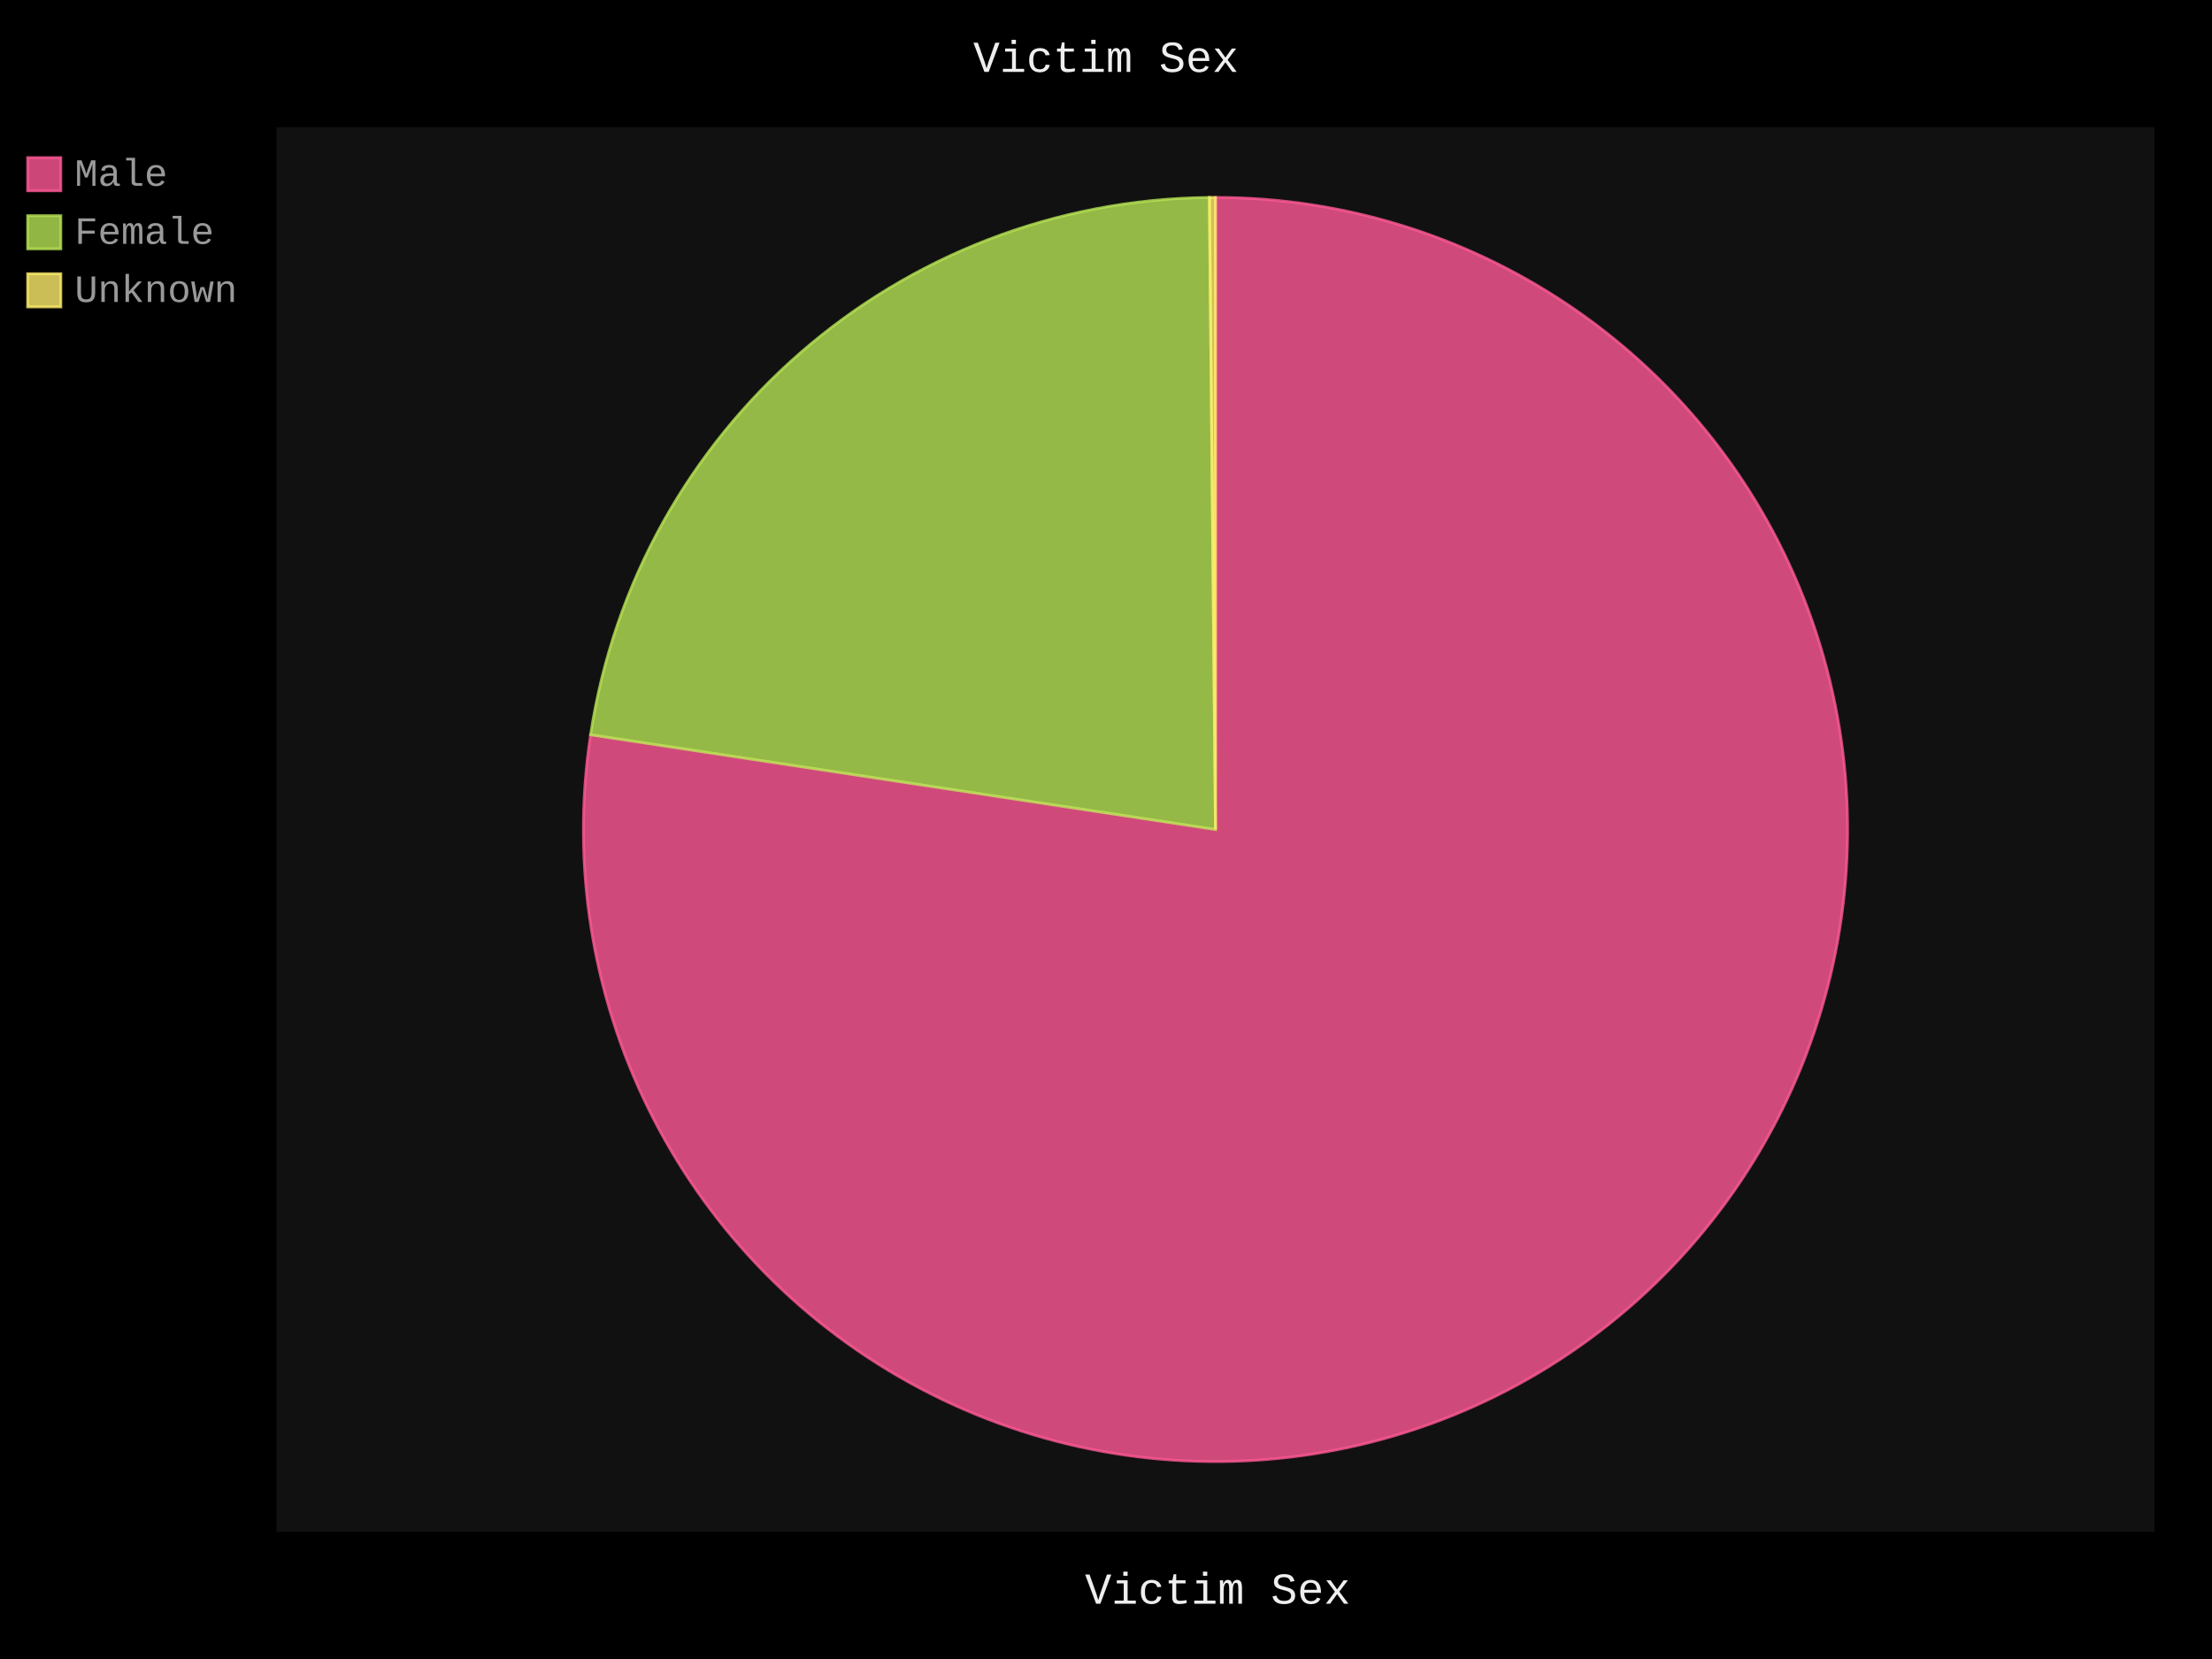
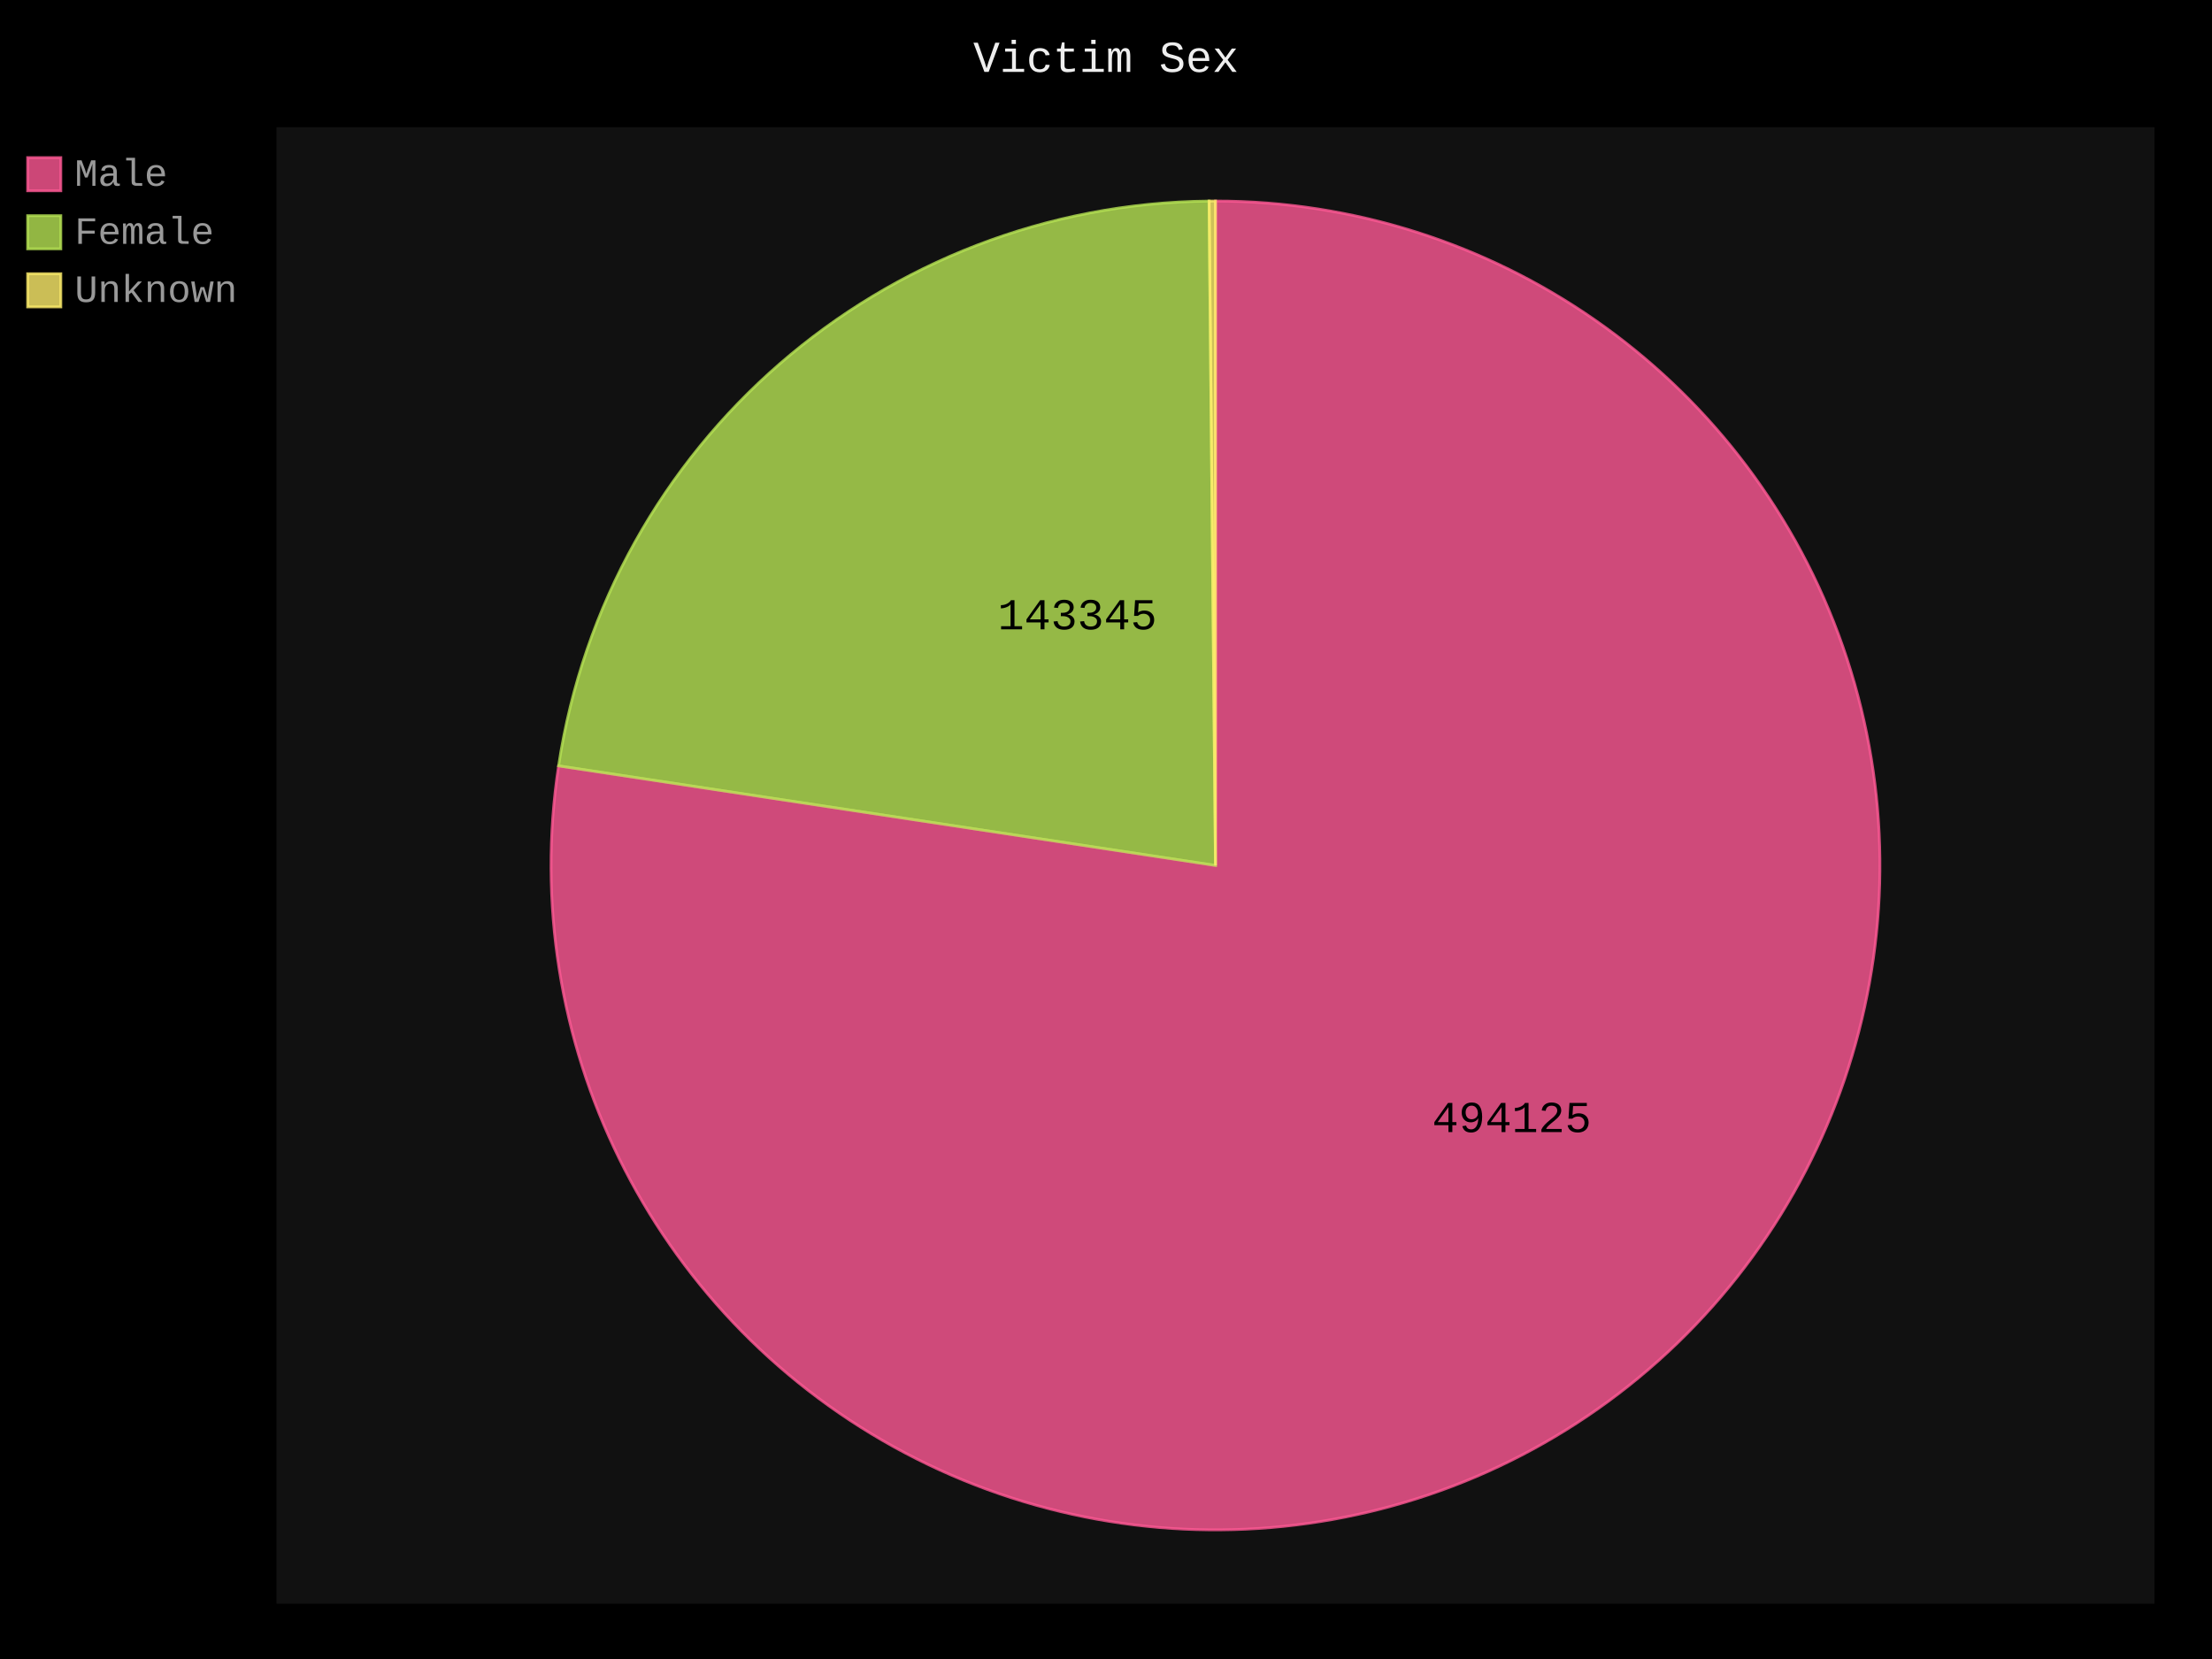
- <svg xmlns="http://www.w3.org/2000/svg" class="pygal-chart" id="chart-1311633c-098b-42ec-bd31-bcf67698b348" viewBox="0 0 800 600">
+ <svg xmlns="http://www.w3.org/2000/svg" class="pygal-chart" id="chart-c0560b1d-b974-4440-a0fb-5751f7bd12e9" viewBox="0 0 800 600">
  <defs>
-     <style type="text/css">#chart-1311633c-098b-42ec-bd31-bcf67698b348{-webkit-user-select:none;-webkit-font-smoothing:antialiased;font-family:Consolas,"Liberation Mono",Menlo,Courier,monospace}#chart-1311633c-098b-42ec-bd31-bcf67698b348 .title{font-family:Consolas,"Liberation Mono",Menlo,Courier,monospace;font-size:16px}#chart-1311633c-098b-42ec-bd31-bcf67698b348 .legends .legend text{font-family:Consolas,"Liberation Mono",Menlo,Courier,monospace;font-size:14px}#chart-1311633c-098b-42ec-bd31-bcf67698b348 .axis text{font-family:Consolas,"Liberation Mono",Menlo,Courier,monospace;font-size:10px}#chart-1311633c-098b-42ec-bd31-bcf67698b348 .axis text.major{font-family:Consolas,"Liberation Mono",Menlo,Courier,monospace;font-size:10px}#chart-1311633c-098b-42ec-bd31-bcf67698b348 .text-overlay text.value{font-family:Consolas,"Liberation Mono",Menlo,Courier,monospace;font-size:16px}#chart-1311633c-098b-42ec-bd31-bcf67698b348 .text-overlay text.label{font-family:Consolas,"Liberation Mono",Menlo,Courier,monospace;font-size:10px}#chart-1311633c-098b-42ec-bd31-bcf67698b348 .tooltip{font-family:Consolas,"Liberation Mono",Menlo,Courier,monospace;font-size:14px}#chart-1311633c-098b-42ec-bd31-bcf67698b348 text.no_data{font-family:Consolas,"Liberation Mono",Menlo,Courier,monospace;font-size:64px}
- #chart-1311633c-098b-42ec-bd31-bcf67698b348{background-color:black}#chart-1311633c-098b-42ec-bd31-bcf67698b348 path,#chart-1311633c-098b-42ec-bd31-bcf67698b348 line,#chart-1311633c-098b-42ec-bd31-bcf67698b348 rect,#chart-1311633c-098b-42ec-bd31-bcf67698b348 circle{-webkit-transition:250ms;-moz-transition:250ms;transition:250ms}#chart-1311633c-098b-42ec-bd31-bcf67698b348 .graph &gt; .background{fill:black}#chart-1311633c-098b-42ec-bd31-bcf67698b348 .plot &gt; .background{fill:#111}#chart-1311633c-098b-42ec-bd31-bcf67698b348 .graph{fill:#999}#chart-1311633c-098b-42ec-bd31-bcf67698b348 text.no_data{fill:#eee}#chart-1311633c-098b-42ec-bd31-bcf67698b348 .title{fill:#eee}#chart-1311633c-098b-42ec-bd31-bcf67698b348 .legends .legend text{fill:#999}#chart-1311633c-098b-42ec-bd31-bcf67698b348 .legends .legend:hover text{fill:#eee}#chart-1311633c-098b-42ec-bd31-bcf67698b348 .axis .line{stroke:#eee}#chart-1311633c-098b-42ec-bd31-bcf67698b348 .axis .guide.line{stroke:#555}#chart-1311633c-098b-42ec-bd31-bcf67698b348 .axis .major.line{stroke:#999}#chart-1311633c-098b-42ec-bd31-bcf67698b348 .axis text.major{fill:#eee}#chart-1311633c-098b-42ec-bd31-bcf67698b348 .axis.y .guides:hover .guide.line,#chart-1311633c-098b-42ec-bd31-bcf67698b348 .line-graph .axis.x .guides:hover .guide.line,#chart-1311633c-098b-42ec-bd31-bcf67698b348 .stackedline-graph .axis.x .guides:hover .guide.line,#chart-1311633c-098b-42ec-bd31-bcf67698b348 .xy-graph .axis.x .guides:hover .guide.line{stroke:#eee}#chart-1311633c-098b-42ec-bd31-bcf67698b348 .axis .guides:hover text{fill:#eee}#chart-1311633c-098b-42ec-bd31-bcf67698b348 .reactive{fill-opacity:.8;stroke-opacity:.8}#chart-1311633c-098b-42ec-bd31-bcf67698b348 .ci{stroke:#999}#chart-1311633c-098b-42ec-bd31-bcf67698b348 .reactive.active,#chart-1311633c-098b-42ec-bd31-bcf67698b348 .active .reactive{fill-opacity:.4;stroke-opacity:.9;stroke-width:4}#chart-1311633c-098b-42ec-bd31-bcf67698b348 .ci .reactive.active{stroke-width:1.5}#chart-1311633c-098b-42ec-bd31-bcf67698b348 .series text{fill:#eee}#chart-1311633c-098b-42ec-bd31-bcf67698b348 .tooltip rect{fill:#111;stroke:#eee;-webkit-transition:opacity 250ms;-moz-transition:opacity 250ms;transition:opacity 250ms}#chart-1311633c-098b-42ec-bd31-bcf67698b348 .tooltip .label{fill:#999}#chart-1311633c-098b-42ec-bd31-bcf67698b348 .tooltip .label{fill:#999}#chart-1311633c-098b-42ec-bd31-bcf67698b348 .tooltip .legend{font-size:.8em;fill:#555}#chart-1311633c-098b-42ec-bd31-bcf67698b348 .tooltip .x_label{font-size:.6em;fill:#eee}#chart-1311633c-098b-42ec-bd31-bcf67698b348 .tooltip .xlink{font-size:.5em;text-decoration:underline}#chart-1311633c-098b-42ec-bd31-bcf67698b348 .tooltip .value{font-size:1.5em}#chart-1311633c-098b-42ec-bd31-bcf67698b348 .bound{font-size:.5em}#chart-1311633c-098b-42ec-bd31-bcf67698b348 .max-value{font-size:.75em;fill:#555}#chart-1311633c-098b-42ec-bd31-bcf67698b348 .map-element{fill:#111;stroke:#555 !important}#chart-1311633c-098b-42ec-bd31-bcf67698b348 .map-element .reactive{fill-opacity:inherit;stroke-opacity:inherit}#chart-1311633c-098b-42ec-bd31-bcf67698b348 .color-0,#chart-1311633c-098b-42ec-bd31-bcf67698b348 .color-0 a:visited{stroke:#ff5995;fill:#ff5995}#chart-1311633c-098b-42ec-bd31-bcf67698b348 .color-1,#chart-1311633c-098b-42ec-bd31-bcf67698b348 .color-1 a:visited{stroke:#b6e354;fill:#b6e354}#chart-1311633c-098b-42ec-bd31-bcf67698b348 .color-2,#chart-1311633c-098b-42ec-bd31-bcf67698b348 .color-2 a:visited{stroke:#feed6c;fill:#feed6c}#chart-1311633c-098b-42ec-bd31-bcf67698b348 .text-overlay .color-0 text{fill:black}#chart-1311633c-098b-42ec-bd31-bcf67698b348 .text-overlay .color-1 text{fill:black}#chart-1311633c-098b-42ec-bd31-bcf67698b348 .text-overlay .color-2 text{fill:black}
- #chart-1311633c-098b-42ec-bd31-bcf67698b348 text.no_data{text-anchor:middle}#chart-1311633c-098b-42ec-bd31-bcf67698b348 .guide.line{fill:none}#chart-1311633c-098b-42ec-bd31-bcf67698b348 .centered{text-anchor:middle}#chart-1311633c-098b-42ec-bd31-bcf67698b348 .title{text-anchor:middle}#chart-1311633c-098b-42ec-bd31-bcf67698b348 .legends .legend text{fill-opacity:1}#chart-1311633c-098b-42ec-bd31-bcf67698b348 .axis.x text{text-anchor:middle}#chart-1311633c-098b-42ec-bd31-bcf67698b348 .axis.x:not(.web) text[transform]{text-anchor:start}#chart-1311633c-098b-42ec-bd31-bcf67698b348 .axis.x:not(.web) text[transform].backwards{text-anchor:end}#chart-1311633c-098b-42ec-bd31-bcf67698b348 .axis.y text{text-anchor:end}#chart-1311633c-098b-42ec-bd31-bcf67698b348 .axis.y text[transform].backwards{text-anchor:start}#chart-1311633c-098b-42ec-bd31-bcf67698b348 .axis.y2 text{text-anchor:start}#chart-1311633c-098b-42ec-bd31-bcf67698b348 .axis.y2 text[transform].backwards{text-anchor:end}#chart-1311633c-098b-42ec-bd31-bcf67698b348 .axis .guide.line{stroke-dasharray:4,4}#chart-1311633c-098b-42ec-bd31-bcf67698b348 .axis .major.guide.line{stroke-dasharray:6,6}#chart-1311633c-098b-42ec-bd31-bcf67698b348 .horizontal .axis.y .guide.line,#chart-1311633c-098b-42ec-bd31-bcf67698b348 .horizontal .axis.y2 .guide.line,#chart-1311633c-098b-42ec-bd31-bcf67698b348 .vertical .axis.x .guide.line{opacity:0}#chart-1311633c-098b-42ec-bd31-bcf67698b348 .horizontal .axis.always_show .guide.line,#chart-1311633c-098b-42ec-bd31-bcf67698b348 .vertical .axis.always_show .guide.line{opacity:1 !important}#chart-1311633c-098b-42ec-bd31-bcf67698b348 .axis.y .guides:hover .guide.line,#chart-1311633c-098b-42ec-bd31-bcf67698b348 .axis.y2 .guides:hover .guide.line,#chart-1311633c-098b-42ec-bd31-bcf67698b348 .axis.x .guides:hover .guide.line{opacity:1}#chart-1311633c-098b-42ec-bd31-bcf67698b348 .axis .guides:hover text{opacity:1}#chart-1311633c-098b-42ec-bd31-bcf67698b348 .nofill{fill:none}#chart-1311633c-098b-42ec-bd31-bcf67698b348 .subtle-fill{fill-opacity:.2}#chart-1311633c-098b-42ec-bd31-bcf67698b348 .dot{stroke-width:1px;fill-opacity:1}#chart-1311633c-098b-42ec-bd31-bcf67698b348 .dot.active{stroke-width:5px}#chart-1311633c-098b-42ec-bd31-bcf67698b348 .dot.negative{fill:transparent}#chart-1311633c-098b-42ec-bd31-bcf67698b348 text,#chart-1311633c-098b-42ec-bd31-bcf67698b348 tspan{stroke:none !important}#chart-1311633c-098b-42ec-bd31-bcf67698b348 .series text.active{opacity:1}#chart-1311633c-098b-42ec-bd31-bcf67698b348 .tooltip rect{fill-opacity:.95;stroke-width:.5}#chart-1311633c-098b-42ec-bd31-bcf67698b348 .tooltip text{fill-opacity:1}#chart-1311633c-098b-42ec-bd31-bcf67698b348 .showable{visibility:hidden}#chart-1311633c-098b-42ec-bd31-bcf67698b348 .showable.shown{visibility:visible}#chart-1311633c-098b-42ec-bd31-bcf67698b348 .gauge-background{fill:rgba(229,229,229,1);stroke:none}#chart-1311633c-098b-42ec-bd31-bcf67698b348 .bg-lines{stroke:black;stroke-width:2px}</style>
+     <style type="text/css">#chart-c0560b1d-b974-4440-a0fb-5751f7bd12e9{-webkit-user-select:none;-webkit-font-smoothing:antialiased;font-family:Consolas,"Liberation Mono",Menlo,Courier,monospace}#chart-c0560b1d-b974-4440-a0fb-5751f7bd12e9 .title{font-family:Consolas,"Liberation Mono",Menlo,Courier,monospace;font-size:16px}#chart-c0560b1d-b974-4440-a0fb-5751f7bd12e9 .legends .legend text{font-family:Consolas,"Liberation Mono",Menlo,Courier,monospace;font-size:14px}#chart-c0560b1d-b974-4440-a0fb-5751f7bd12e9 .axis text{font-family:Consolas,"Liberation Mono",Menlo,Courier,monospace;font-size:10px}#chart-c0560b1d-b974-4440-a0fb-5751f7bd12e9 .axis text.major{font-family:Consolas,"Liberation Mono",Menlo,Courier,monospace;font-size:10px}#chart-c0560b1d-b974-4440-a0fb-5751f7bd12e9 .text-overlay text.value{font-family:Consolas,"Liberation Mono",Menlo,Courier,monospace;font-size:16px}#chart-c0560b1d-b974-4440-a0fb-5751f7bd12e9 .text-overlay text.label{font-family:Consolas,"Liberation Mono",Menlo,Courier,monospace;font-size:10px}#chart-c0560b1d-b974-4440-a0fb-5751f7bd12e9 .tooltip{font-family:Consolas,"Liberation Mono",Menlo,Courier,monospace;font-size:14px}#chart-c0560b1d-b974-4440-a0fb-5751f7bd12e9 text.no_data{font-family:Consolas,"Liberation Mono",Menlo,Courier,monospace;font-size:64px}
+ #chart-c0560b1d-b974-4440-a0fb-5751f7bd12e9{background-color:black}#chart-c0560b1d-b974-4440-a0fb-5751f7bd12e9 path,#chart-c0560b1d-b974-4440-a0fb-5751f7bd12e9 line,#chart-c0560b1d-b974-4440-a0fb-5751f7bd12e9 rect,#chart-c0560b1d-b974-4440-a0fb-5751f7bd12e9 circle{-webkit-transition:250ms;-moz-transition:250ms;transition:250ms}#chart-c0560b1d-b974-4440-a0fb-5751f7bd12e9 .graph &gt; .background{fill:black}#chart-c0560b1d-b974-4440-a0fb-5751f7bd12e9 .plot &gt; .background{fill:#111}#chart-c0560b1d-b974-4440-a0fb-5751f7bd12e9 .graph{fill:#999}#chart-c0560b1d-b974-4440-a0fb-5751f7bd12e9 text.no_data{fill:#eee}#chart-c0560b1d-b974-4440-a0fb-5751f7bd12e9 .title{fill:#eee}#chart-c0560b1d-b974-4440-a0fb-5751f7bd12e9 .legends .legend text{fill:#999}#chart-c0560b1d-b974-4440-a0fb-5751f7bd12e9 .legends .legend:hover text{fill:#eee}#chart-c0560b1d-b974-4440-a0fb-5751f7bd12e9 .axis .line{stroke:#eee}#chart-c0560b1d-b974-4440-a0fb-5751f7bd12e9 .axis .guide.line{stroke:#555}#chart-c0560b1d-b974-4440-a0fb-5751f7bd12e9 .axis .major.line{stroke:#999}#chart-c0560b1d-b974-4440-a0fb-5751f7bd12e9 .axis text.major{fill:#eee}#chart-c0560b1d-b974-4440-a0fb-5751f7bd12e9 .axis.y .guides:hover .guide.line,#chart-c0560b1d-b974-4440-a0fb-5751f7bd12e9 .line-graph .axis.x .guides:hover .guide.line,#chart-c0560b1d-b974-4440-a0fb-5751f7bd12e9 .stackedline-graph .axis.x .guides:hover .guide.line,#chart-c0560b1d-b974-4440-a0fb-5751f7bd12e9 .xy-graph .axis.x .guides:hover .guide.line{stroke:#eee}#chart-c0560b1d-b974-4440-a0fb-5751f7bd12e9 .axis .guides:hover text{fill:#eee}#chart-c0560b1d-b974-4440-a0fb-5751f7bd12e9 .reactive{fill-opacity:.8;stroke-opacity:.8}#chart-c0560b1d-b974-4440-a0fb-5751f7bd12e9 .ci{stroke:#999}#chart-c0560b1d-b974-4440-a0fb-5751f7bd12e9 .reactive.active,#chart-c0560b1d-b974-4440-a0fb-5751f7bd12e9 .active .reactive{fill-opacity:.4;stroke-opacity:.9;stroke-width:4}#chart-c0560b1d-b974-4440-a0fb-5751f7bd12e9 .ci .reactive.active{stroke-width:1.5}#chart-c0560b1d-b974-4440-a0fb-5751f7bd12e9 .series text{fill:#eee}#chart-c0560b1d-b974-4440-a0fb-5751f7bd12e9 .tooltip rect{fill:#111;stroke:#eee;-webkit-transition:opacity 250ms;-moz-transition:opacity 250ms;transition:opacity 250ms}#chart-c0560b1d-b974-4440-a0fb-5751f7bd12e9 .tooltip .label{fill:#999}#chart-c0560b1d-b974-4440-a0fb-5751f7bd12e9 .tooltip .label{fill:#999}#chart-c0560b1d-b974-4440-a0fb-5751f7bd12e9 .tooltip .legend{font-size:.8em;fill:#555}#chart-c0560b1d-b974-4440-a0fb-5751f7bd12e9 .tooltip .x_label{font-size:.6em;fill:#eee}#chart-c0560b1d-b974-4440-a0fb-5751f7bd12e9 .tooltip .xlink{font-size:.5em;text-decoration:underline}#chart-c0560b1d-b974-4440-a0fb-5751f7bd12e9 .tooltip .value{font-size:1.5em}#chart-c0560b1d-b974-4440-a0fb-5751f7bd12e9 .bound{font-size:.5em}#chart-c0560b1d-b974-4440-a0fb-5751f7bd12e9 .max-value{font-size:.75em;fill:#555}#chart-c0560b1d-b974-4440-a0fb-5751f7bd12e9 .map-element{fill:#111;stroke:#555 !important}#chart-c0560b1d-b974-4440-a0fb-5751f7bd12e9 .map-element .reactive{fill-opacity:inherit;stroke-opacity:inherit}#chart-c0560b1d-b974-4440-a0fb-5751f7bd12e9 .color-0,#chart-c0560b1d-b974-4440-a0fb-5751f7bd12e9 .color-0 a:visited{stroke:#ff5995;fill:#ff5995}#chart-c0560b1d-b974-4440-a0fb-5751f7bd12e9 .color-1,#chart-c0560b1d-b974-4440-a0fb-5751f7bd12e9 .color-1 a:visited{stroke:#b6e354;fill:#b6e354}#chart-c0560b1d-b974-4440-a0fb-5751f7bd12e9 .color-2,#chart-c0560b1d-b974-4440-a0fb-5751f7bd12e9 .color-2 a:visited{stroke:#feed6c;fill:#feed6c}#chart-c0560b1d-b974-4440-a0fb-5751f7bd12e9 .text-overlay .color-0 text{fill:black}#chart-c0560b1d-b974-4440-a0fb-5751f7bd12e9 .text-overlay .color-1 text{fill:black}#chart-c0560b1d-b974-4440-a0fb-5751f7bd12e9 .text-overlay .color-2 text{fill:black}
+ #chart-c0560b1d-b974-4440-a0fb-5751f7bd12e9 text.no_data{text-anchor:middle}#chart-c0560b1d-b974-4440-a0fb-5751f7bd12e9 .guide.line{fill:none}#chart-c0560b1d-b974-4440-a0fb-5751f7bd12e9 .centered{text-anchor:middle}#chart-c0560b1d-b974-4440-a0fb-5751f7bd12e9 .title{text-anchor:middle}#chart-c0560b1d-b974-4440-a0fb-5751f7bd12e9 .legends .legend text{fill-opacity:1}#chart-c0560b1d-b974-4440-a0fb-5751f7bd12e9 .axis.x text{text-anchor:middle}#chart-c0560b1d-b974-4440-a0fb-5751f7bd12e9 .axis.x:not(.web) text[transform]{text-anchor:start}#chart-c0560b1d-b974-4440-a0fb-5751f7bd12e9 .axis.x:not(.web) text[transform].backwards{text-anchor:end}#chart-c0560b1d-b974-4440-a0fb-5751f7bd12e9 .axis.y text{text-anchor:end}#chart-c0560b1d-b974-4440-a0fb-5751f7bd12e9 .axis.y text[transform].backwards{text-anchor:start}#chart-c0560b1d-b974-4440-a0fb-5751f7bd12e9 .axis.y2 text{text-anchor:start}#chart-c0560b1d-b974-4440-a0fb-5751f7bd12e9 .axis.y2 text[transform].backwards{text-anchor:end}#chart-c0560b1d-b974-4440-a0fb-5751f7bd12e9 .axis .guide.line{stroke-dasharray:4,4}#chart-c0560b1d-b974-4440-a0fb-5751f7bd12e9 .axis .major.guide.line{stroke-dasharray:6,6}#chart-c0560b1d-b974-4440-a0fb-5751f7bd12e9 .horizontal .axis.y .guide.line,#chart-c0560b1d-b974-4440-a0fb-5751f7bd12e9 .horizontal .axis.y2 .guide.line,#chart-c0560b1d-b974-4440-a0fb-5751f7bd12e9 .vertical .axis.x .guide.line{opacity:0}#chart-c0560b1d-b974-4440-a0fb-5751f7bd12e9 .horizontal .axis.always_show .guide.line,#chart-c0560b1d-b974-4440-a0fb-5751f7bd12e9 .vertical .axis.always_show .guide.line{opacity:1 !important}#chart-c0560b1d-b974-4440-a0fb-5751f7bd12e9 .axis.y .guides:hover .guide.line,#chart-c0560b1d-b974-4440-a0fb-5751f7bd12e9 .axis.y2 .guides:hover .guide.line,#chart-c0560b1d-b974-4440-a0fb-5751f7bd12e9 .axis.x .guides:hover .guide.line{opacity:1}#chart-c0560b1d-b974-4440-a0fb-5751f7bd12e9 .axis .guides:hover text{opacity:1}#chart-c0560b1d-b974-4440-a0fb-5751f7bd12e9 .nofill{fill:none}#chart-c0560b1d-b974-4440-a0fb-5751f7bd12e9 .subtle-fill{fill-opacity:.2}#chart-c0560b1d-b974-4440-a0fb-5751f7bd12e9 .dot{stroke-width:1px;fill-opacity:1}#chart-c0560b1d-b974-4440-a0fb-5751f7bd12e9 .dot.active{stroke-width:5px}#chart-c0560b1d-b974-4440-a0fb-5751f7bd12e9 .dot.negative{fill:transparent}#chart-c0560b1d-b974-4440-a0fb-5751f7bd12e9 text,#chart-c0560b1d-b974-4440-a0fb-5751f7bd12e9 tspan{stroke:none !important}#chart-c0560b1d-b974-4440-a0fb-5751f7bd12e9 .series text.active{opacity:1}#chart-c0560b1d-b974-4440-a0fb-5751f7bd12e9 .tooltip rect{fill-opacity:.95;stroke-width:.5}#chart-c0560b1d-b974-4440-a0fb-5751f7bd12e9 .tooltip text{fill-opacity:1}#chart-c0560b1d-b974-4440-a0fb-5751f7bd12e9 .showable{visibility:hidden}#chart-c0560b1d-b974-4440-a0fb-5751f7bd12e9 .showable.shown{visibility:visible}#chart-c0560b1d-b974-4440-a0fb-5751f7bd12e9 .gauge-background{fill:rgba(229,229,229,1);stroke:none}#chart-c0560b1d-b974-4440-a0fb-5751f7bd12e9 .bg-lines{stroke:black;stroke-width:2px}</style>
  </defs>
  <g class="graph pie-graph vertical">
    <rect class="background" height="600" width="800" x="0" y="0" />
    <g class="plot" transform="translate(100, 46)">
-       <rect class="background" height="508" width="679.2" x="0" y="0" />
+       <rect class="background" height="534" width="679.2" x="0" y="0" />
      <g class="series serie-0 color-0">
        <g class="slices">
          <g class="slice">
-             <path class="slice reactive tooltip-trigger" d="M339.6 25.4 A228.6 228.6 0 1 1 113.581 219.744 L339.6 254 A0 0 0 1 0 339.6 254 z" />
+             <path class="slice reactive tooltip-trigger" d="M339.6 26.7 A240.3 240.3 0 1 1 102.013 230.991 L339.6 267 A0 0 0 1 0 339.6 267 z" />
          </g>
        </g>
      </g>
      <g class="series serie-1 color-1">
        <g class="slices">
          <g class="slice">
-             <path class="slice reactive tooltip-trigger" d="M113.581 219.744 A228.6 228.6 0 0 1 337.386 25.411 L339.6 254 A0 0 0 0 0 339.6 254 z" />
+             <path class="slice reactive tooltip-trigger" d="M102.013 230.991 A240.3 240.3 0 0 1 337.273 26.711 L339.6 267 A0 0 0 0 0 339.6 267 z" />
          </g>
        </g>
      </g>
      <g class="series serie-2 color-2">
        <g class="slices">
          <g class="slice">
-             <path class="slice reactive tooltip-trigger" d="M337.386 25.411 A228.6 228.6 0 0 1 339.6 25.4 L339.6 254 A0 0 0 0 0 339.6 254 z" />
+             <path class="slice reactive tooltip-trigger" d="M337.273 26.711 A240.3 240.3 0 0 1 339.6 26.7 L339.6 267 A0 0 0 0 0 339.6 267 z" />
          </g>
        </g>
      </g>
    </g>
    <g class="titles">
      <text class="title plot_title" x="400.0" y="26">Victim Sex</text>
-       <text class="title" x="440.4" y="580">Victim Sex</text>
    </g>
    <g class="plot overlay" transform="translate(100, 46)">
      <g class="series serie-0 color-0" />
      <g class="series serie-1 color-1" />
      <g class="series serie-2 color-2" />
    </g>
    <g class="plot text-overlay" transform="translate(100, 46)">
-       <g class="series serie-0 color-0" />
-       <g class="series serie-1 color-1" />
+       <g class="series serie-0 color-0">
+         <text class="value" text-anchor="left" x="417.935" y="363.436">494125</text>
+       </g>
+       <g class="series serie-1 color-1">
+         <text class="value" text-anchor="left" x="260.825" y="181.611">143345</text>
+       </g>
      <g class="series serie-2 color-2" />
    </g>
    <g class="plot tooltip-overlay" transform="translate(100, 46)">
      <g class="tooltip" style="opacity: 0" transform="translate(0 0)">
        <rect class="tooltip-box" height="0" rx="0" ry="0" width="0" />
        <g class="text" />
      </g>
    </g>
    <g class="legends" transform="translate(10, 56)">
      <g class="legend reactive activate-serie" id="activate-serie-0">
        <rect class="color-0 reactive" height="12" width="12" x="0.0" y="1.0" />
        <text x="17.0" y="11.2">Male</text>
      </g>
      <g class="legend reactive activate-serie" id="activate-serie-1">
        <rect class="color-1 reactive" height="12" width="12" x="0.0" y="22.0" />
        <text x="17.0" y="32.2">Female</text>
      </g>
      <g class="legend reactive activate-serie" id="activate-serie-2">
        <rect class="color-2 reactive" height="12" width="12" x="0.0" y="43.0" />
        <text x="17.0" y="53.2">Unknown</text>
      </g>
    </g>
    <g class="legends" transform="translate(790, 56)" />
  </g>
</svg>
